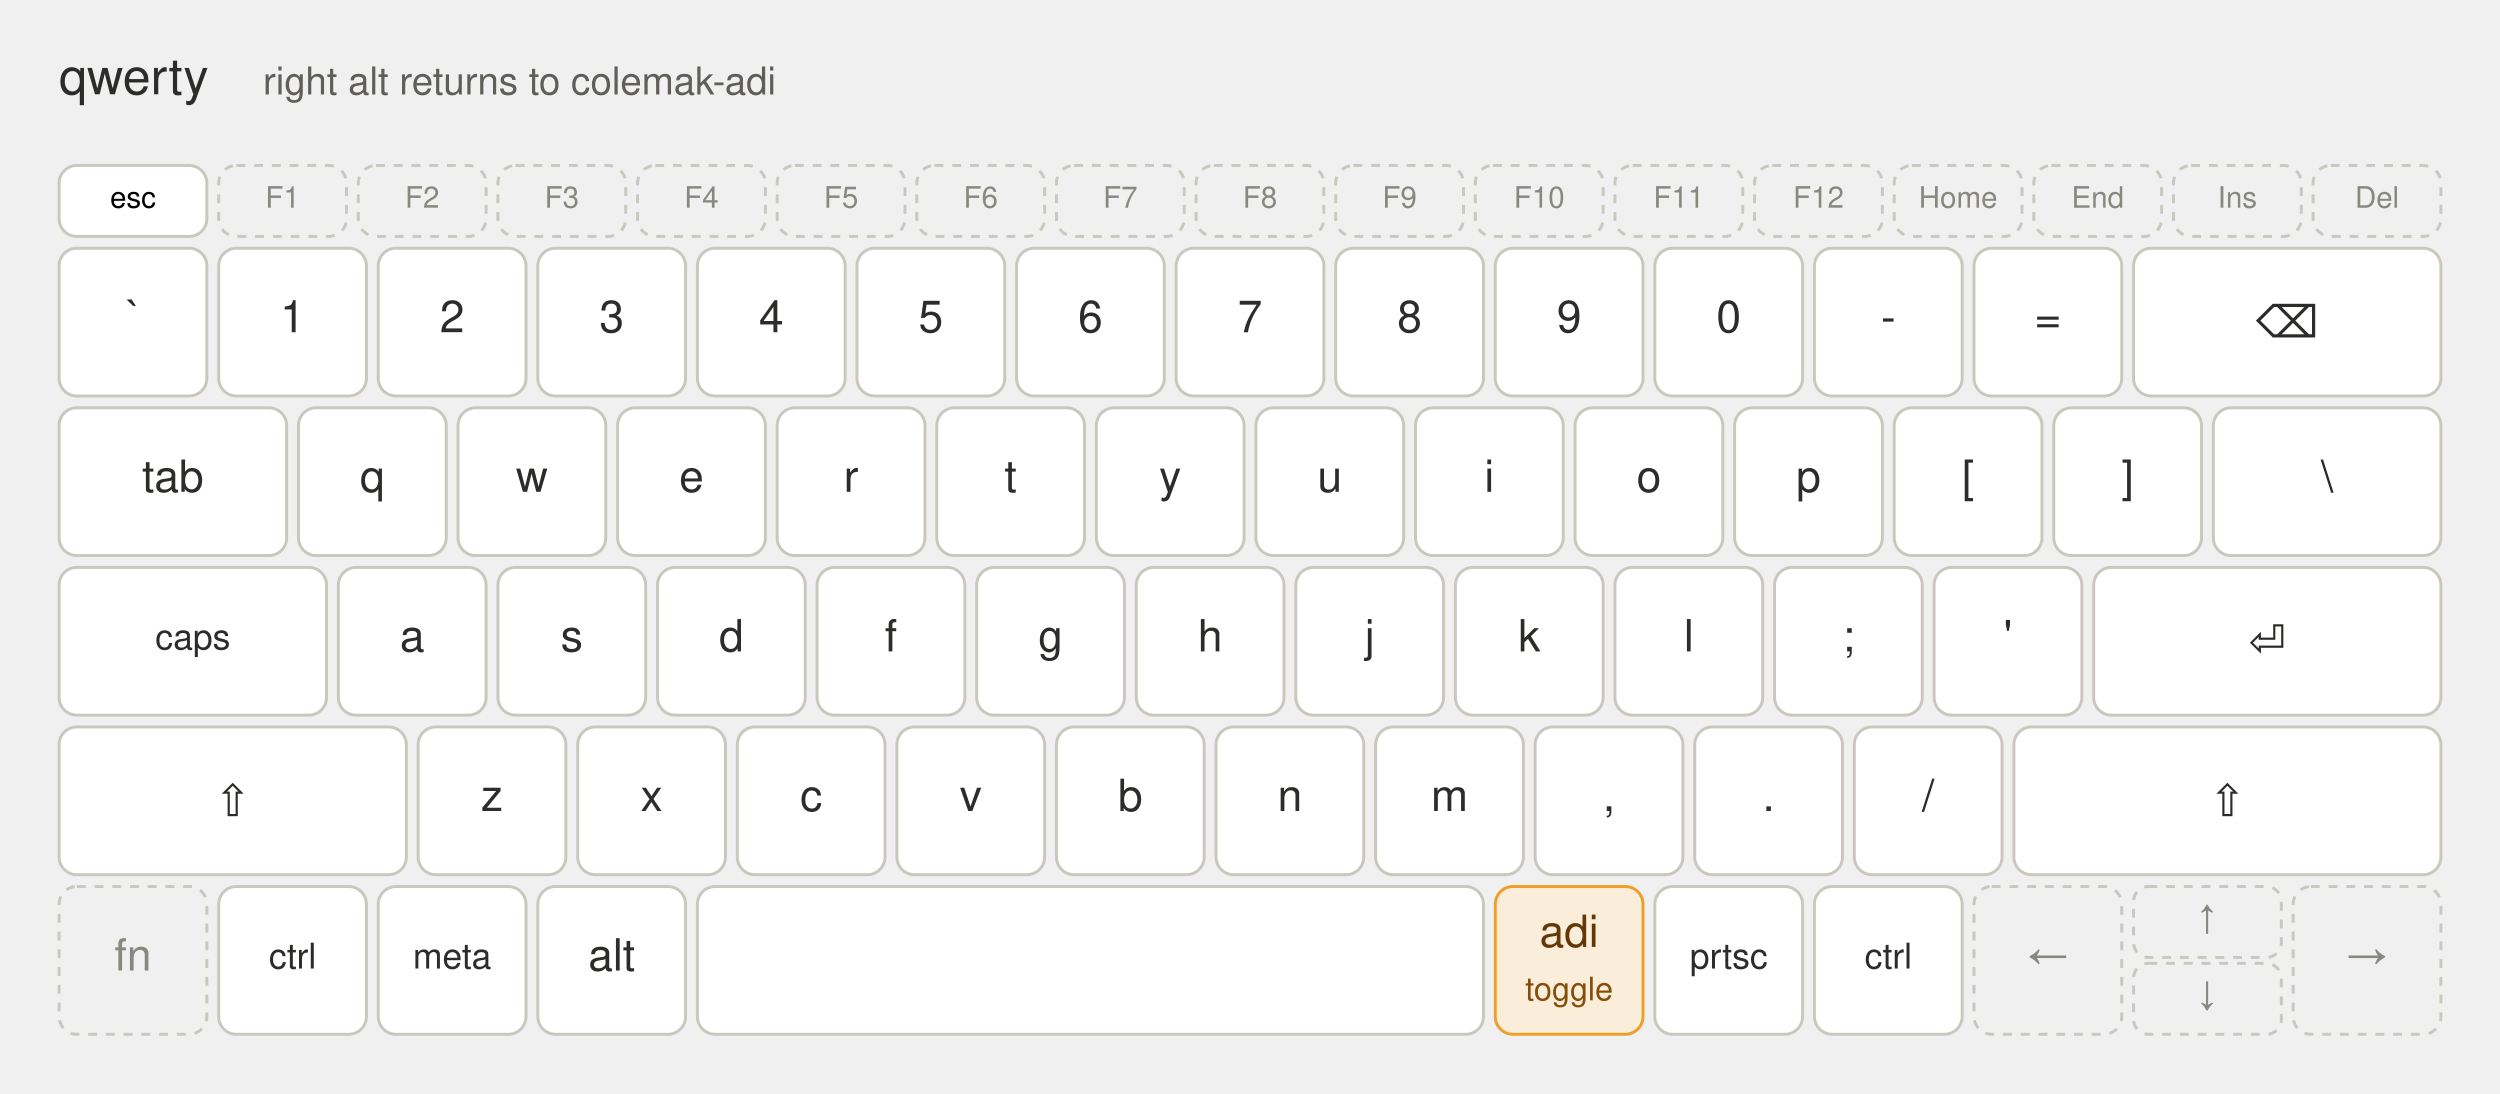
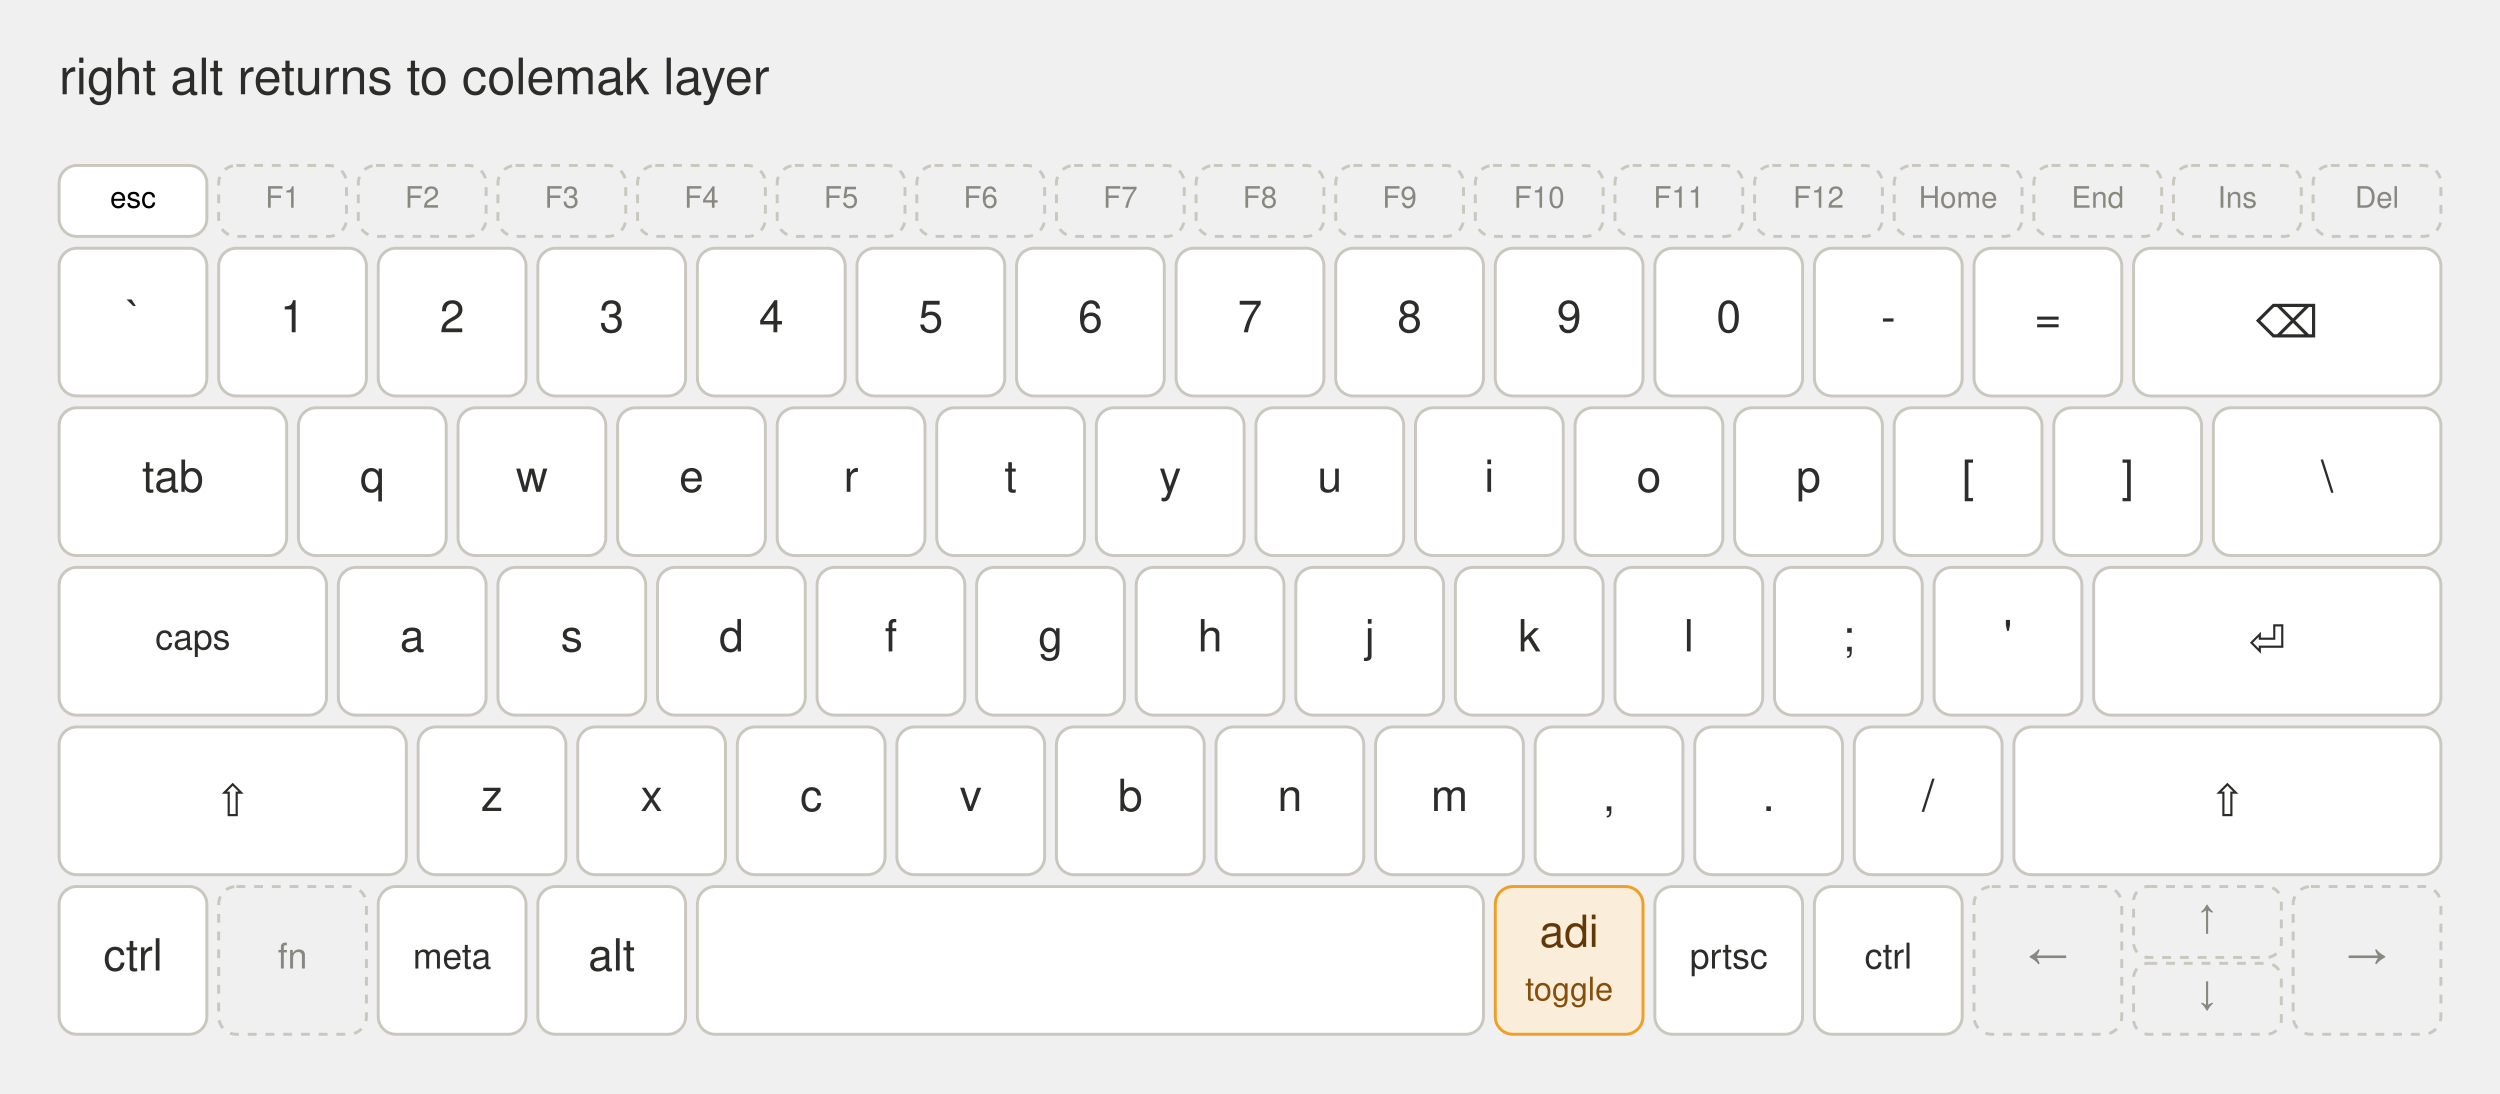
<svg xmlns="http://www.w3.org/2000/svg" width="846" height="370" viewBox="0 0 846 370">
  <style>text{font-family:-apple-system,"Segoe UI",Helvetica,Arial,"DejaVu Sans",sans-serif;text-anchor:middle;dominant-baseline:central}
.ti{font-size:17px;font-weight:500;text-anchor:start;fill:#2C2C2A}.su{font-size:13px;text-anchor:start;fill:#5F5E5A}
rect{stroke-width:1}.t{font-size:15px}.tl{font-size:12px}.s{font-size:11px}.ft{font-size:10px}
.n rect{fill:#FFFFFF;stroke:#C9C7BE}.n .t,.n .tl{fill:#2C2C2A}.n .s{fill:#5F5E5A}
.blank rect{fill:#F6F5F1;stroke:#E2E0D8}
.dim rect,.ud rect{fill:none;stroke:#C9C7BE;stroke-dasharray:3 3}.dim text,.ud text{fill:#888780}
.mod rect{fill:#EEEDFE;stroke:#AFA9EC}.mod .t,.mod .tl{fill:#3C3489}.mod .s{fill:#534AB7}
.nav rect{fill:#E1F5EE;stroke:#5DCAA5}.nav .t,.nav .tl{fill:#085041}.nav .s{fill:#0F6E56}
.ch rect{fill:#FAECE7;stroke:#F0997B}.ch .t,.ch .tl{fill:#712B13}.ch .s{fill:#993C1D}
.sw rect{fill:#FAEEDA;stroke:#EF9F27}.sw .t,.sw .tl{fill:#633806}.sw .s{fill:#854F0B}
.held rect{fill:#1D9E75;stroke:#1D9E75}.held text{fill:#FFFFFF}
@media (prefers-color-scheme:dark){.ti{fill:#E8E6DE}.su{fill:#B4B2A9}
.n rect{fill:#2C2C2A;stroke:#5F5E5A}.n .t,.n .tl{fill:#F1EFE8}.n .s{fill:#B4B2A9}
.blank rect{fill:#232321;stroke:#3A3A37}.dim rect,.ud rect{stroke:#5F5E5A}.dim text,.ud text{fill:#888780}
.mod rect{fill:#3C3489;stroke:#7F77DD}.mod .t,.mod .tl{fill:#EEEDFE}.mod .s{fill:#CECBF6}
.nav rect{fill:#085041;stroke:#1D9E75}.nav .t,.nav .tl{fill:#E1F5EE}.nav .s{fill:#9FE1CB}
.ch rect{fill:#712B13;stroke:#D85A30}.ch .t,.ch .tl{fill:#FAECE7}.ch .s{fill:#F5C4B3}
.sw rect{fill:#633806;stroke:#BA7517}.sw .t,.sw .tl{fill:#FAEEDA}.sw .s{fill:#FAC775}
.held rect{fill:#5DCAA5;stroke:#5DCAA5}.held text{fill:#04342C}}</style>
-   <text class="ti" x="20" y="28">qwerty</text>
-   <text class="su" x="89.0" y="29">right alt returns to colemak-adi</text>
+   <text class="ti" x="20" y="28">right alt returns to colemak layer</text>
  <g class="n">
    <rect x="20" y="56" width="50" height="24" rx="6" />
    <text class="ft" x="45.0" y="68.0">esc</text>
  </g>
  <g class="dim">
    <rect x="74" y="56" width="43.25" height="24" rx="6" />
    <text class="ft" x="95.625" y="68.0">F1</text>
  </g>
  <g class="dim">
    <rect x="121.25" y="56" width="43.25" height="24" rx="6" />
    <text class="ft" x="142.875" y="68.0">F2</text>
  </g>
  <g class="dim">
    <rect x="168.5" y="56" width="43.25" height="24" rx="6" />
    <text class="ft" x="190.125" y="68.0">F3</text>
  </g>
  <g class="dim">
    <rect x="215.75" y="56" width="43.25" height="24" rx="6" />
    <text class="ft" x="237.375" y="68.0">F4</text>
  </g>
  <g class="dim">
    <rect x="263.0" y="56" width="43.25" height="24" rx="6" />
    <text class="ft" x="284.625" y="68.0">F5</text>
  </g>
  <g class="dim">
    <rect x="310.25" y="56" width="43.25" height="24" rx="6" />
    <text class="ft" x="331.875" y="68.0">F6</text>
  </g>
  <g class="dim">
    <rect x="357.5" y="56" width="43.25" height="24" rx="6" />
    <text class="ft" x="379.125" y="68.0">F7</text>
  </g>
  <g class="dim">
    <rect x="404.75" y="56" width="43.25" height="24" rx="6" />
    <text class="ft" x="426.375" y="68.0">F8</text>
  </g>
  <g class="dim">
    <rect x="452.0" y="56" width="43.25" height="24" rx="6" />
    <text class="ft" x="473.625" y="68.0">F9</text>
  </g>
  <g class="dim">
    <rect x="499.25" y="56" width="43.25" height="24" rx="6" />
    <text class="ft" x="520.875" y="68.0">F10</text>
  </g>
  <g class="dim">
    <rect x="546.5" y="56" width="43.25" height="24" rx="6" />
    <text class="ft" x="568.125" y="68.0">F11</text>
  </g>
  <g class="dim">
    <rect x="593.75" y="56" width="43.25" height="24" rx="6" />
    <text class="ft" x="615.375" y="68.0">F12</text>
  </g>
  <g class="dim">
    <rect x="641.0" y="56" width="43.25" height="24" rx="6" />
    <text class="ft" x="662.625" y="68.0">Home</text>
  </g>
  <g class="dim">
    <rect x="688.25" y="56" width="43.25" height="24" rx="6" />
    <text class="ft" x="709.875" y="68.0">End</text>
  </g>
  <g class="dim">
    <rect x="735.5" y="56" width="43.25" height="24" rx="6" />
    <text class="ft" x="757.125" y="68.0">Ins</text>
  </g>
  <g class="dim">
    <rect x="782.75" y="56" width="43.25" height="24" rx="6" />
    <text class="ft" x="804.375" y="68.0">Del</text>
  </g>
  <g class="n">
    <rect x="20" y="84" width="50" height="50" rx="6" />
    <text class="t" x="45.0" y="109.0">`</text>
  </g>
  <g class="n">
    <rect x="74" y="84" width="50" height="50" rx="6" />
    <text class="t" x="99.0" y="109.0">1</text>
  </g>
  <g class="n">
    <rect x="128" y="84" width="50" height="50" rx="6" />
    <text class="t" x="153.0" y="109.0">2</text>
  </g>
  <g class="n">
    <rect x="182" y="84" width="50" height="50" rx="6" />
    <text class="t" x="207.0" y="109.0">3</text>
  </g>
  <g class="n">
    <rect x="236" y="84" width="50" height="50" rx="6" />
    <text class="t" x="261.0" y="109.0">4</text>
  </g>
  <g class="n">
    <rect x="290" y="84" width="50" height="50" rx="6" />
    <text class="t" x="315.0" y="109.0">5</text>
  </g>
  <g class="n">
    <rect x="344" y="84" width="50" height="50" rx="6" />
    <text class="t" x="369.0" y="109.0">6</text>
  </g>
  <g class="n">
    <rect x="398" y="84" width="50" height="50" rx="6" />
    <text class="t" x="423.0" y="109.0">7</text>
  </g>
  <g class="n">
    <rect x="452" y="84" width="50" height="50" rx="6" />
    <text class="t" x="477.0" y="109.0">8</text>
  </g>
  <g class="n">
    <rect x="506" y="84" width="50" height="50" rx="6" />
    <text class="t" x="531.0" y="109.0">9</text>
  </g>
  <g class="n">
    <rect x="560" y="84" width="50" height="50" rx="6" />
    <text class="t" x="585.0" y="109.0">0</text>
  </g>
  <g class="n">
    <rect x="614" y="84" width="50" height="50" rx="6" />
    <text class="t" x="639.0" y="109.0">-</text>
  </g>
  <g class="n">
    <rect x="668" y="84" width="50" height="50" rx="6" />
    <text class="t" x="693.0" y="109.0">=</text>
  </g>
  <g class="n">
    <rect x="722" y="84" width="104" height="50" rx="6" />
    <text class="t" x="774.0" y="109.0">⌫</text>
  </g>
  <g class="n">
    <rect x="20" y="138" width="77.0" height="50" rx="6" />
    <text class="t" x="58.5" y="163.0">tab</text>
  </g>
  <g class="n">
    <rect x="101.0" y="138" width="50" height="50" rx="6" />
    <text class="t" x="126.0" y="163.0">q</text>
  </g>
  <g class="n">
    <rect x="155.0" y="138" width="50" height="50" rx="6" />
    <text class="t" x="180.0" y="163.0">w</text>
  </g>
  <g class="n">
    <rect x="209.0" y="138" width="50" height="50" rx="6" />
    <text class="t" x="234.0" y="163.0">e</text>
  </g>
  <g class="n">
    <rect x="263.0" y="138" width="50" height="50" rx="6" />
    <text class="t" x="288.0" y="163.0">r</text>
  </g>
  <g class="n">
    <rect x="317.0" y="138" width="50" height="50" rx="6" />
    <text class="t" x="342.0" y="163.0">t</text>
  </g>
  <g class="n">
    <rect x="371.0" y="138" width="50" height="50" rx="6" />
    <text class="t" x="396.0" y="163.0">y</text>
  </g>
  <g class="n">
    <rect x="425.0" y="138" width="50" height="50" rx="6" />
    <text class="t" x="450.0" y="163.0">u</text>
  </g>
  <g class="n">
    <rect x="479.0" y="138" width="50" height="50" rx="6" />
    <text class="t" x="504.0" y="163.0">i</text>
  </g>
  <g class="n">
    <rect x="533.0" y="138" width="50" height="50" rx="6" />
    <text class="t" x="558.0" y="163.0">o</text>
  </g>
  <g class="n">
    <rect x="587.0" y="138" width="50" height="50" rx="6" />
    <text class="t" x="612.0" y="163.0">p</text>
  </g>
  <g class="n">
    <rect x="641.0" y="138" width="50" height="50" rx="6" />
    <text class="t" x="666.0" y="163.0">[</text>
  </g>
  <g class="n">
    <rect x="695.0" y="138" width="50" height="50" rx="6" />
    <text class="t" x="720.0" y="163.0">]</text>
  </g>
  <g class="n">
    <rect x="749.0" y="138" width="77.0" height="50" rx="6" />
    <text class="t" x="787.5" y="163.0">\</text>
  </g>
  <g class="n">
    <rect x="20" y="192" width="90.5" height="50" rx="6" />
    <text class="tl" x="65.25" y="217.0">caps</text>
  </g>
  <g class="n">
    <rect x="114.5" y="192" width="50" height="50" rx="6" />
    <text class="t" x="139.5" y="217.0">a</text>
  </g>
  <g class="n">
    <rect x="168.5" y="192" width="50" height="50" rx="6" />
    <text class="t" x="193.5" y="217.0">s</text>
  </g>
  <g class="n">
    <rect x="222.5" y="192" width="50" height="50" rx="6" />
    <text class="t" x="247.5" y="217.0">d</text>
  </g>
  <g class="n">
    <rect x="276.5" y="192" width="50" height="50" rx="6" />
    <text class="t" x="301.5" y="217.0">f</text>
  </g>
  <g class="n">
    <rect x="330.5" y="192" width="50" height="50" rx="6" />
    <text class="t" x="355.5" y="217.0">g</text>
  </g>
  <g class="n">
    <rect x="384.5" y="192" width="50" height="50" rx="6" />
    <text class="t" x="409.5" y="217.0">h</text>
  </g>
  <g class="n">
    <rect x="438.5" y="192" width="50" height="50" rx="6" />
    <text class="t" x="463.5" y="217.0">j</text>
  </g>
  <g class="n">
    <rect x="492.5" y="192" width="50" height="50" rx="6" />
    <text class="t" x="517.5" y="217.0">k</text>
  </g>
  <g class="n">
    <rect x="546.5" y="192" width="50" height="50" rx="6" />
    <text class="t" x="571.5" y="217.0">l</text>
  </g>
  <g class="n">
    <rect x="600.5" y="192" width="50" height="50" rx="6" />
    <text class="t" x="625.5" y="217.0">;</text>
  </g>
  <g class="n">
    <rect x="654.5" y="192" width="50" height="50" rx="6" />
    <text class="t" x="679.5" y="217.0">'</text>
  </g>
  <g class="n">
    <rect x="708.5" y="192" width="117.5" height="50" rx="6" />
    <text class="t" x="767.25" y="217.0">⏎</text>
  </g>
  <g class="n">
    <rect x="20" y="246" width="117.5" height="50" rx="6" />
    <text class="t" x="78.75" y="271.0">⇧</text>
  </g>
  <g class="n">
    <rect x="141.5" y="246" width="50" height="50" rx="6" />
    <text class="t" x="166.5" y="271.0">z</text>
  </g>
  <g class="n">
    <rect x="195.5" y="246" width="50" height="50" rx="6" />
    <text class="t" x="220.5" y="271.0">x</text>
  </g>
  <g class="n">
    <rect x="249.5" y="246" width="50" height="50" rx="6" />
    <text class="t" x="274.5" y="271.0">c</text>
  </g>
  <g class="n">
    <rect x="303.5" y="246" width="50" height="50" rx="6" />
    <text class="t" x="328.5" y="271.0">v</text>
  </g>
  <g class="n">
    <rect x="357.5" y="246" width="50" height="50" rx="6" />
    <text class="t" x="382.5" y="271.0">b</text>
  </g>
  <g class="n">
    <rect x="411.5" y="246" width="50" height="50" rx="6" />
    <text class="t" x="436.5" y="271.0">n</text>
  </g>
  <g class="n">
    <rect x="465.5" y="246" width="50" height="50" rx="6" />
    <text class="t" x="490.5" y="271.0">m</text>
  </g>
  <g class="n">
    <rect x="519.5" y="246" width="50" height="50" rx="6" />
    <text class="t" x="544.5" y="271.0">,</text>
  </g>
  <g class="n">
    <rect x="573.5" y="246" width="50" height="50" rx="6" />
    <text class="t" x="598.5" y="271.0">.</text>
  </g>
  <g class="n">
    <rect x="627.5" y="246" width="50" height="50" rx="6" />
    <text class="t" x="652.5" y="271.0">/</text>
  </g>
  <g class="n">
    <rect x="681.5" y="246" width="144.5" height="50" rx="6" />
    <text class="t" x="753.75" y="271.0">⇧</text>
  </g>
-   <g class="dim">
+   <g class="n">
    <rect x="20" y="300" width="50" height="50" rx="6" />
-     <text class="t" x="45.0" y="325.0">fn</text>
-   </g>
-   <g class="n">
+     <text class="t" x="45.0" y="325.0">ctrl</text>
+   </g>
+   <g class="dim">
    <rect x="74" y="300" width="50" height="50" rx="6" />
-     <text class="tl" x="99.0" y="325.0">ctrl</text>
+     <text class="tl" x="99.0" y="325.0">fn</text>
  </g>
  <g class="n">
    <rect x="128" y="300" width="50" height="50" rx="6" />
    <text class="tl" x="153.0" y="325.0">meta</text>
  </g>
  <g class="n">
    <rect x="182" y="300" width="50" height="50" rx="6" />
    <text class="t" x="207.0" y="325.0">alt</text>
  </g>
  <g class="n">
    <rect x="236" y="300" width="266" height="50" rx="6" />
  </g>
  <g class="sw">
    <rect x="506" y="300" width="50" height="50" rx="6" />
    <text class="t" x="531.0" y="317.0">adi</text>
    <text class="s" x="531.0" y="336.0">toggle</text>
  </g>
  <g class="n">
    <rect x="560" y="300" width="50" height="50" rx="6" />
    <text class="tl" x="585.0" y="325.0">prtsc</text>
  </g>
  <g class="n">
    <rect x="614" y="300" width="50" height="50" rx="6" />
    <text class="tl" x="639.0" y="325.0">ctrl</text>
  </g>
  <g class="dim">
    <rect x="668" y="300" width="50" height="50" rx="6" />
    <text class="t" x="693.0" y="325.0">←</text>
  </g>
  <g class="ud">
    <rect x="722" y="300" width="50" height="24.0" rx="5" />
    <rect x="722" y="326.0" width="50" height="24.0" rx="5" />
    <text class="tl" x="747.0" y="312.0">↑</text>
    <text class="tl" x="747.0" y="338.0">↓</text>
  </g>
  <g class="dim">
    <rect x="776" y="300" width="50" height="50" rx="6" />
    <text class="t" x="801.0" y="325.0">→</text>
  </g>
</svg>
